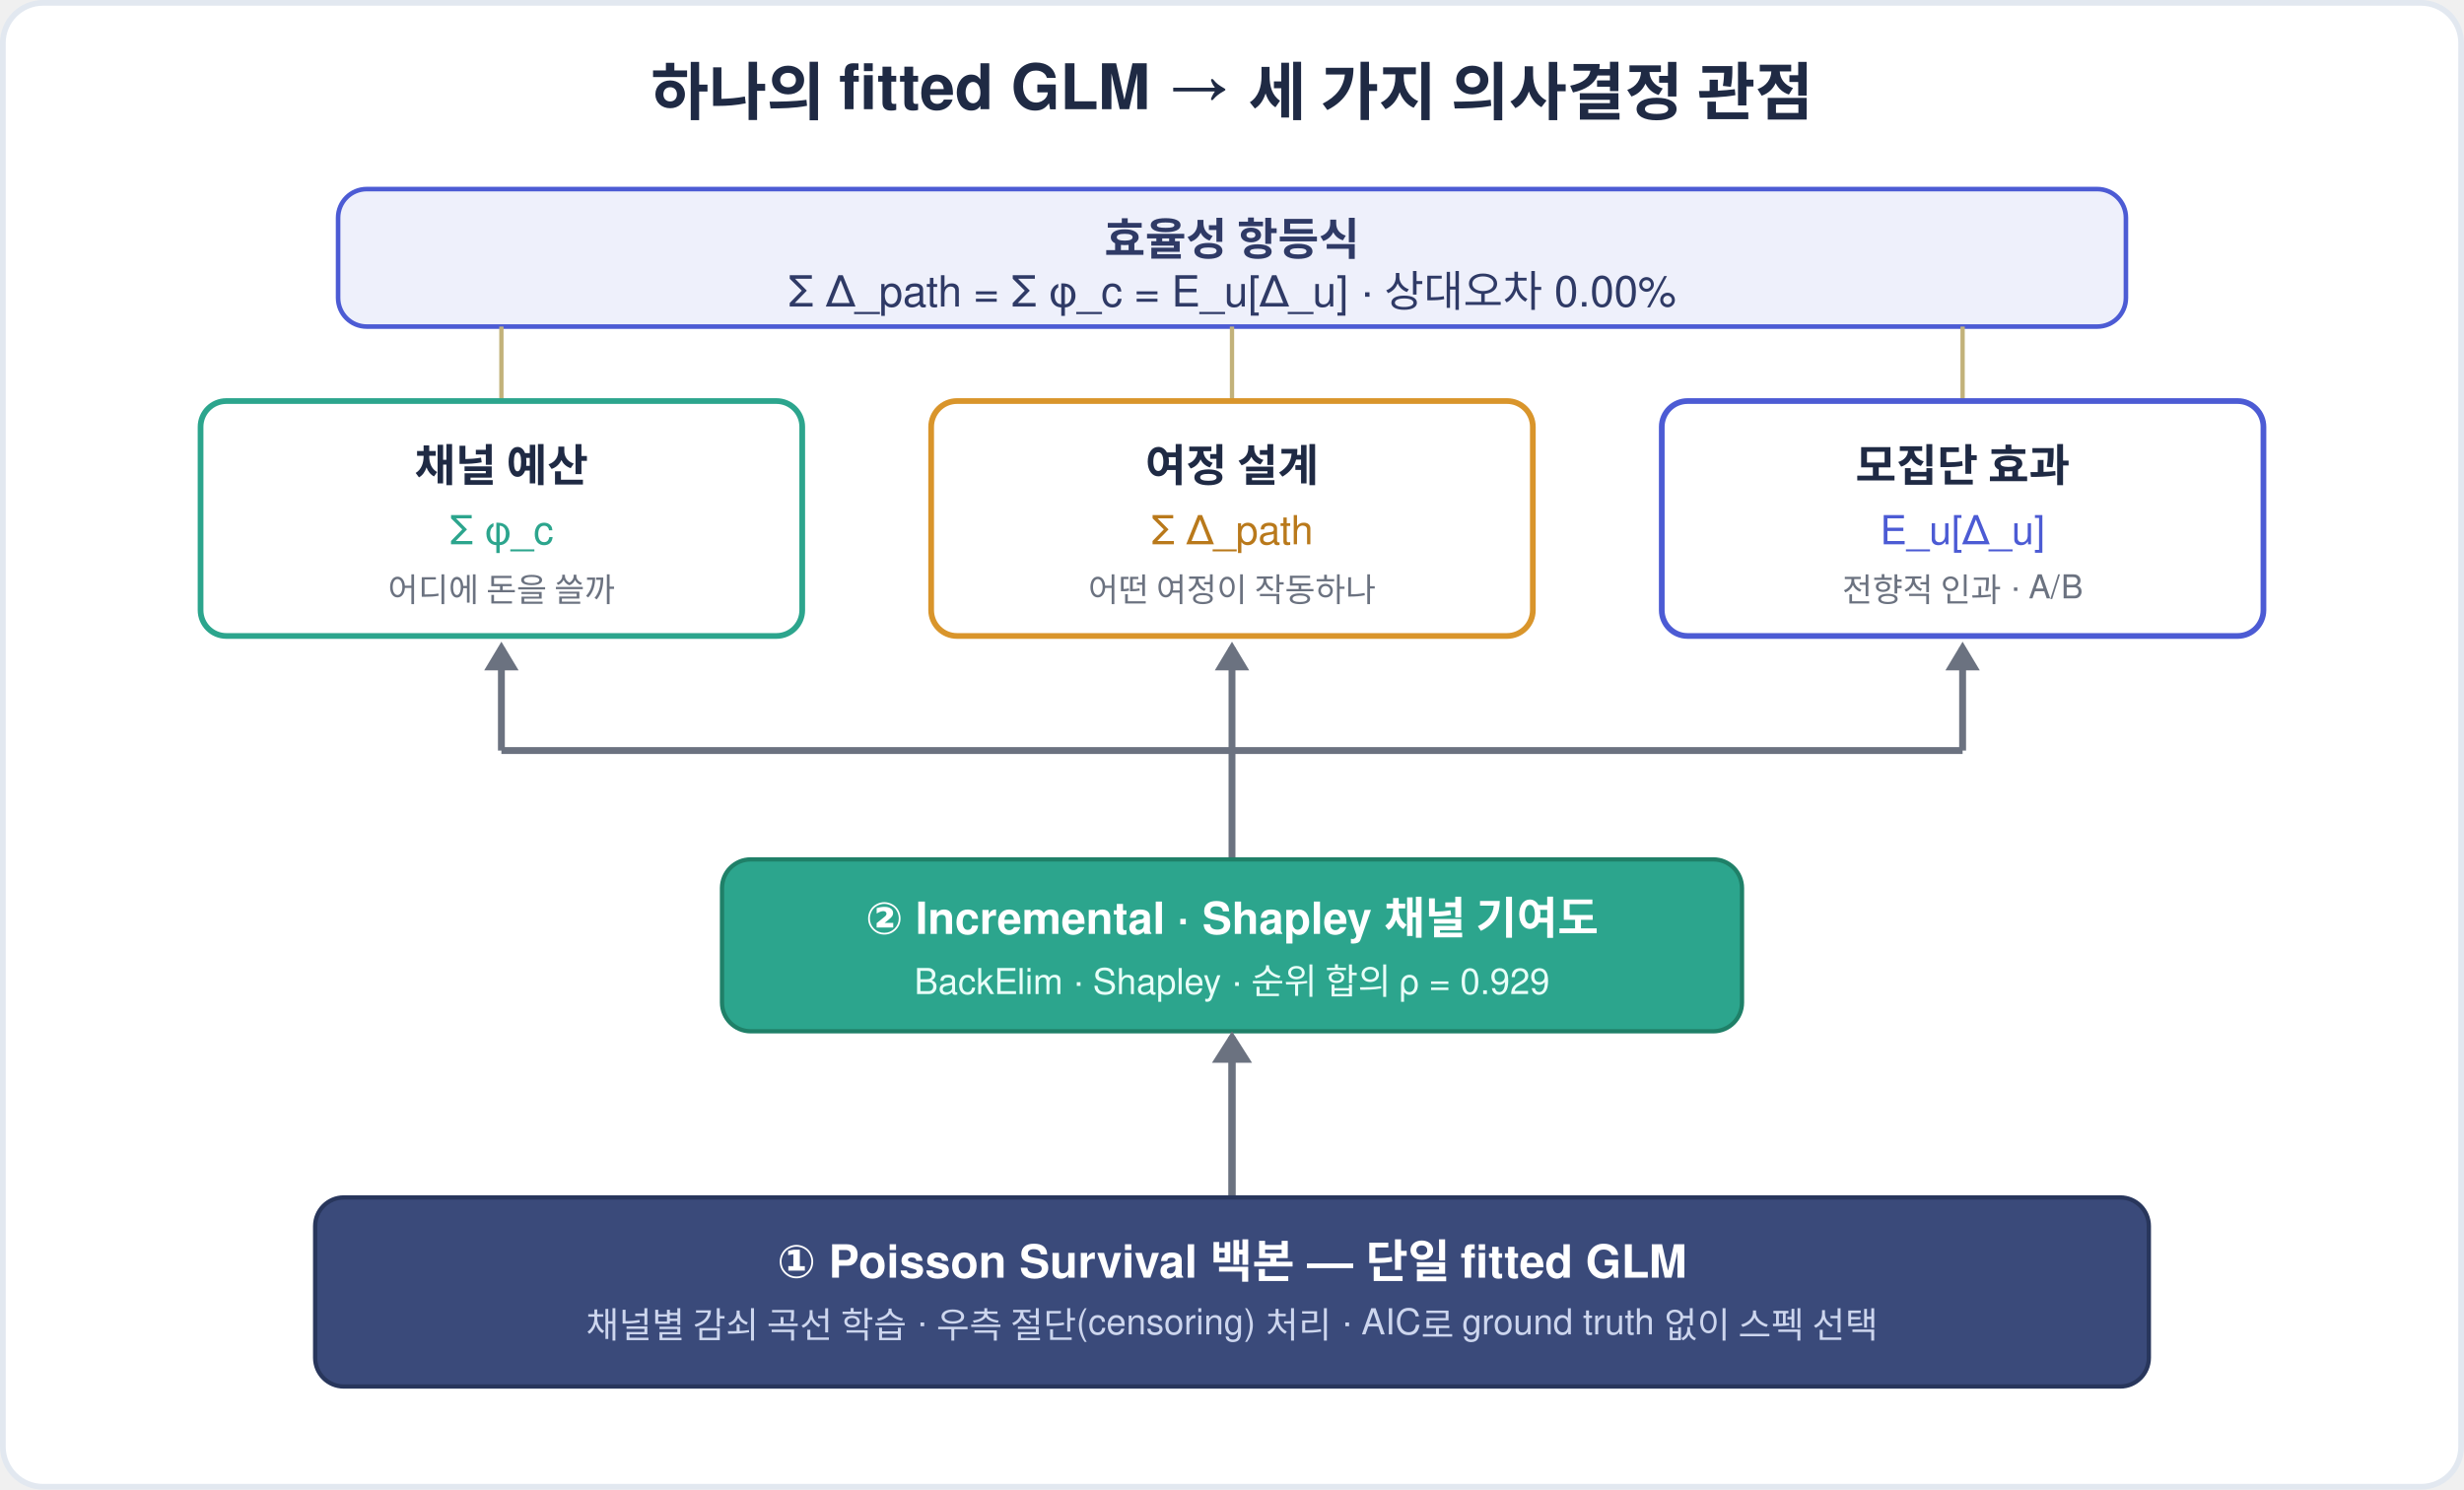
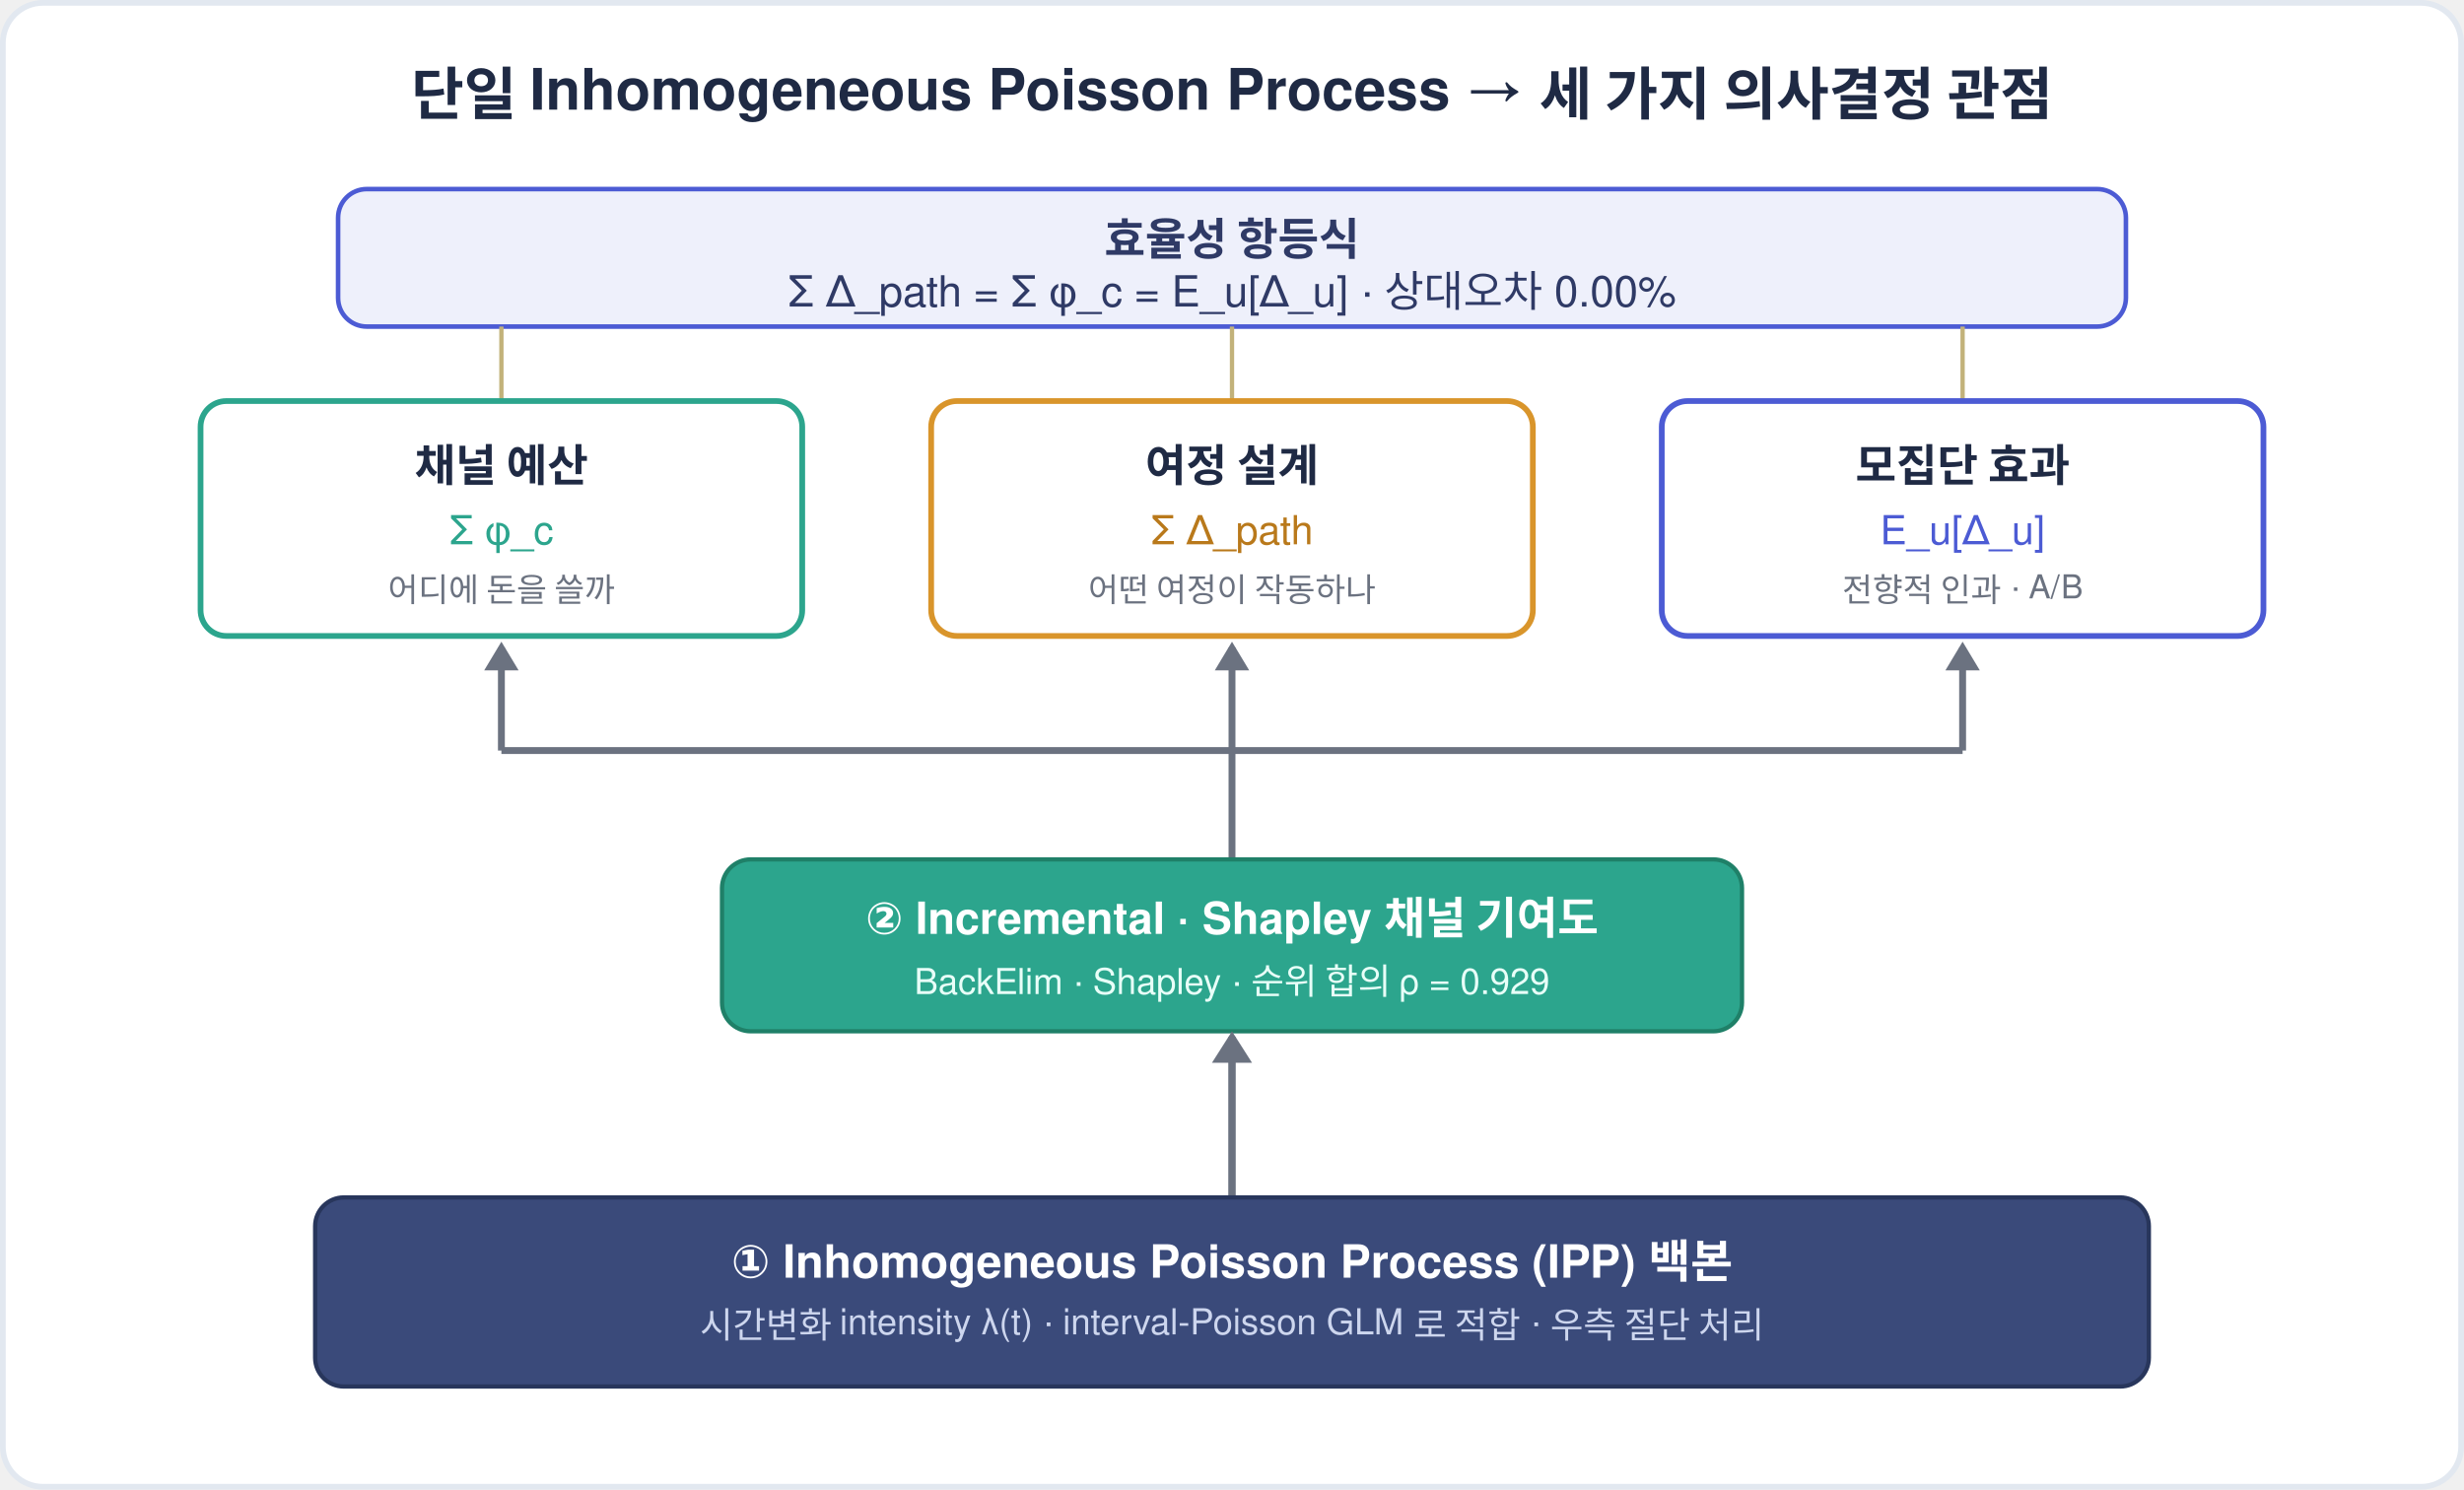
<svg xmlns="http://www.w3.org/2000/svg" viewBox="0 0 860 520" font-family="'Segoe UI',Helvetica,Arial,sans-serif">
  <rect x="1" y="1" width="858" height="518" rx="14" fill="#ffffff" stroke="#e2e8f0" stroke-width="2" />
-   <text x="430" y="40" text-anchor="middle" font-size="22" font-weight="700" fill="#1f2a44">하나의 fitted GLM → 세 가지 의사결정 관점</text>
+   <text x="430" y="40" text-anchor="middle" font-size="20" font-weight="700" fill="#1f2a44">단일 Inhomogeneous Poisson Process → 세 가지 의사결정 관점</text>
  <rect x="118" y="66" width="624" height="48" rx="10" fill="#eef0fb" stroke="#4c5bd4" stroke-width="1.6" />
  <text x="430" y="89" text-anchor="middle" font-size="15.5" font-weight="700" fill="#2f3a66">효율성 항등식</text>
  <text x="430" y="107" text-anchor="middle" font-size="15" fill="#2f3a66">Σ Δ_path  =  Σ φ_c  =  E_u[Δ_u]      ·      상대오차 0.00%</text>
  <line x1="175" y1="114" x2="175" y2="140" stroke="#c2b27a" stroke-width="1.5" />
  <line x1="430" y1="114" x2="430" y2="140" stroke="#c2b27a" stroke-width="1.5" />
  <line x1="685" y1="114" x2="685" y2="140" stroke="#c2b27a" stroke-width="1.5" />
  <g>
    <rect x="70" y="140" width="210" height="82" rx="9" fill="#ffffff" stroke="#2ca58d" stroke-width="2" />
    <text x="175" y="168" text-anchor="middle" font-size="15.5" font-weight="700" fill="#1f2a44">채널 예산</text>
    <text x="175" y="190" text-anchor="middle" font-size="14" fill="#2ca58d">Σ φ_c</text>
    <text x="175" y="210" text-anchor="middle" font-size="11.5" fill="#6b7280">어디에 돈을 쓸까</text>
  </g>
  <g>
    <rect x="325" y="140" width="210" height="82" rx="9" fill="#ffffff" stroke="#d9952b" stroke-width="2" />
    <text x="430" y="168" text-anchor="middle" font-size="15.5" font-weight="700" fill="#1f2a44">여정 설계</text>
    <text x="430" y="190" text-anchor="middle" font-size="14" fill="#b9791b">Σ Δ_path</text>
    <text x="430" y="210" text-anchor="middle" font-size="11.5" fill="#6b7280">어떤 여정이 작동하나</text>
  </g>
  <g>
    <rect x="580" y="140" width="210" height="82" rx="9" fill="#ffffff" stroke="#4c5bd4" stroke-width="2" />
    <text x="685" y="168" text-anchor="middle" font-size="15.5" font-weight="700" fill="#1f2a44">모집단 효과</text>
    <text x="685" y="190" text-anchor="middle" font-size="14" fill="#4c5bd4">E_u[Δ_u]</text>
    <text x="685" y="210" text-anchor="middle" font-size="11.5" fill="#6b7280">전향적 인과 · A/B</text>
  </g>
  <line x1="430" y1="300" x2="430" y2="262" stroke="#6b7280" stroke-width="2.4" />
  <line x1="175" y1="262" x2="685" y2="262" stroke="#6b7280" stroke-width="2.4" />
  <line x1="175" y1="262" x2="175" y2="226" stroke="#6b7280" stroke-width="2.4" />
  <polygon points="169,234 181,234 175,224" fill="#6b7280" />
  <line x1="430" y1="262" x2="430" y2="226" stroke="#6b7280" stroke-width="2.4" />
  <polygon points="424,234 436,234 430,224" fill="#6b7280" />
  <line x1="685" y1="262" x2="685" y2="226" stroke="#6b7280" stroke-width="2.4" />
  <polygon points="679,234 691,234 685,224" fill="#6b7280" />
  <rect x="252" y="300" width="356" height="60" rx="10" fill="#2ca58d" stroke="#1f8068" stroke-width="1.5" />
  <text x="430" y="326" text-anchor="middle" font-size="15.5" font-weight="700" fill="#ffffff">②  Incremental · Shapley 채널 기여도</text>
  <text x="430" y="347" text-anchor="middle" font-size="12.5" fill="#e8fff8">BackElim · Shapley   ·   순위 합의 ρ = 0.929</text>
  <line x1="430" y1="418" x2="430" y2="362" stroke="#6b7280" stroke-width="2.6" />
  <polygon points="423,371 437,371 430,360" fill="#6b7280" />
  <rect x="110" y="418" width="640" height="66" rx="10" fill="#3a4a7a" stroke="#28365c" stroke-width="1.5" />
-   <text x="430" y="446" text-anchor="middle" font-size="16" font-weight="700" fill="#ffffff">①  Poisson Survival 백본 — 단일 fitted GLM</text>
-   <text x="430" y="467" text-anchor="middle" font-size="12.5" fill="#cdd6ee">채널별 감쇠 곡선 학습 · 우측 절단(censoring) 처리 · AIC로 ground truth 없이 스펙 선택</text>
+   <text x="430" y="446" text-anchor="middle" font-size="16" font-weight="700" fill="#ffffff">①  Inhomogeneous Poisson Process (IPP) 백본</text>
+   <text x="430" y="467" text-anchor="middle" font-size="12.5" fill="#cdd6ee">시간변화 intensity λ(t) · interval-Poisson GLM 로 적합 · 우측 절단 처리</text>
</svg>
